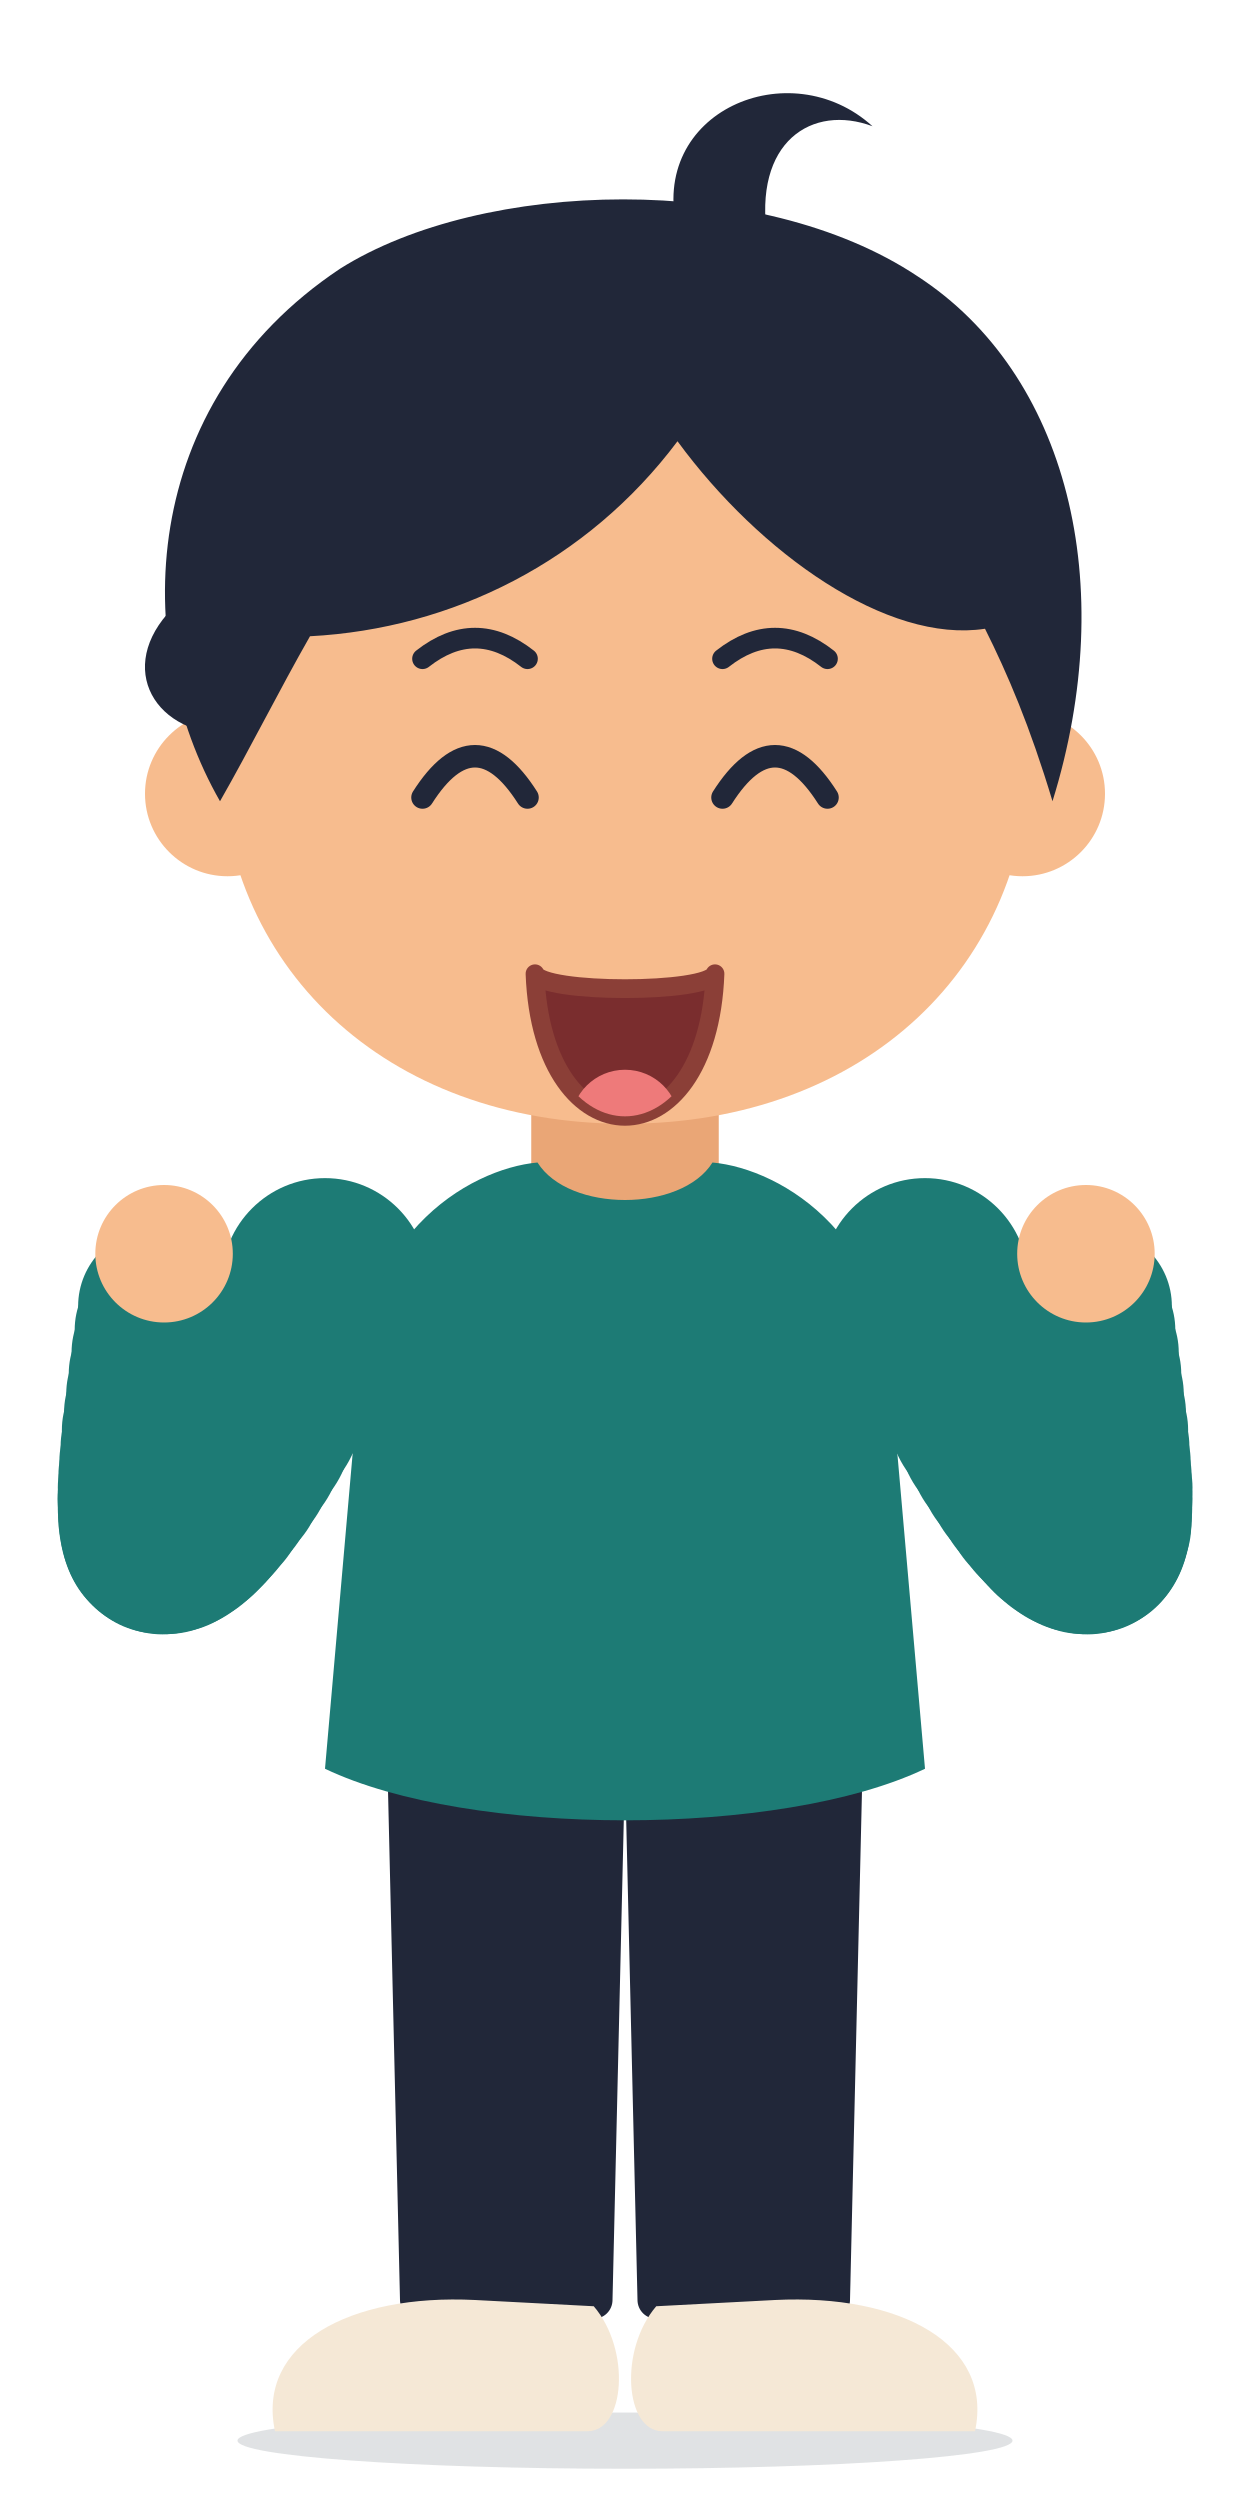
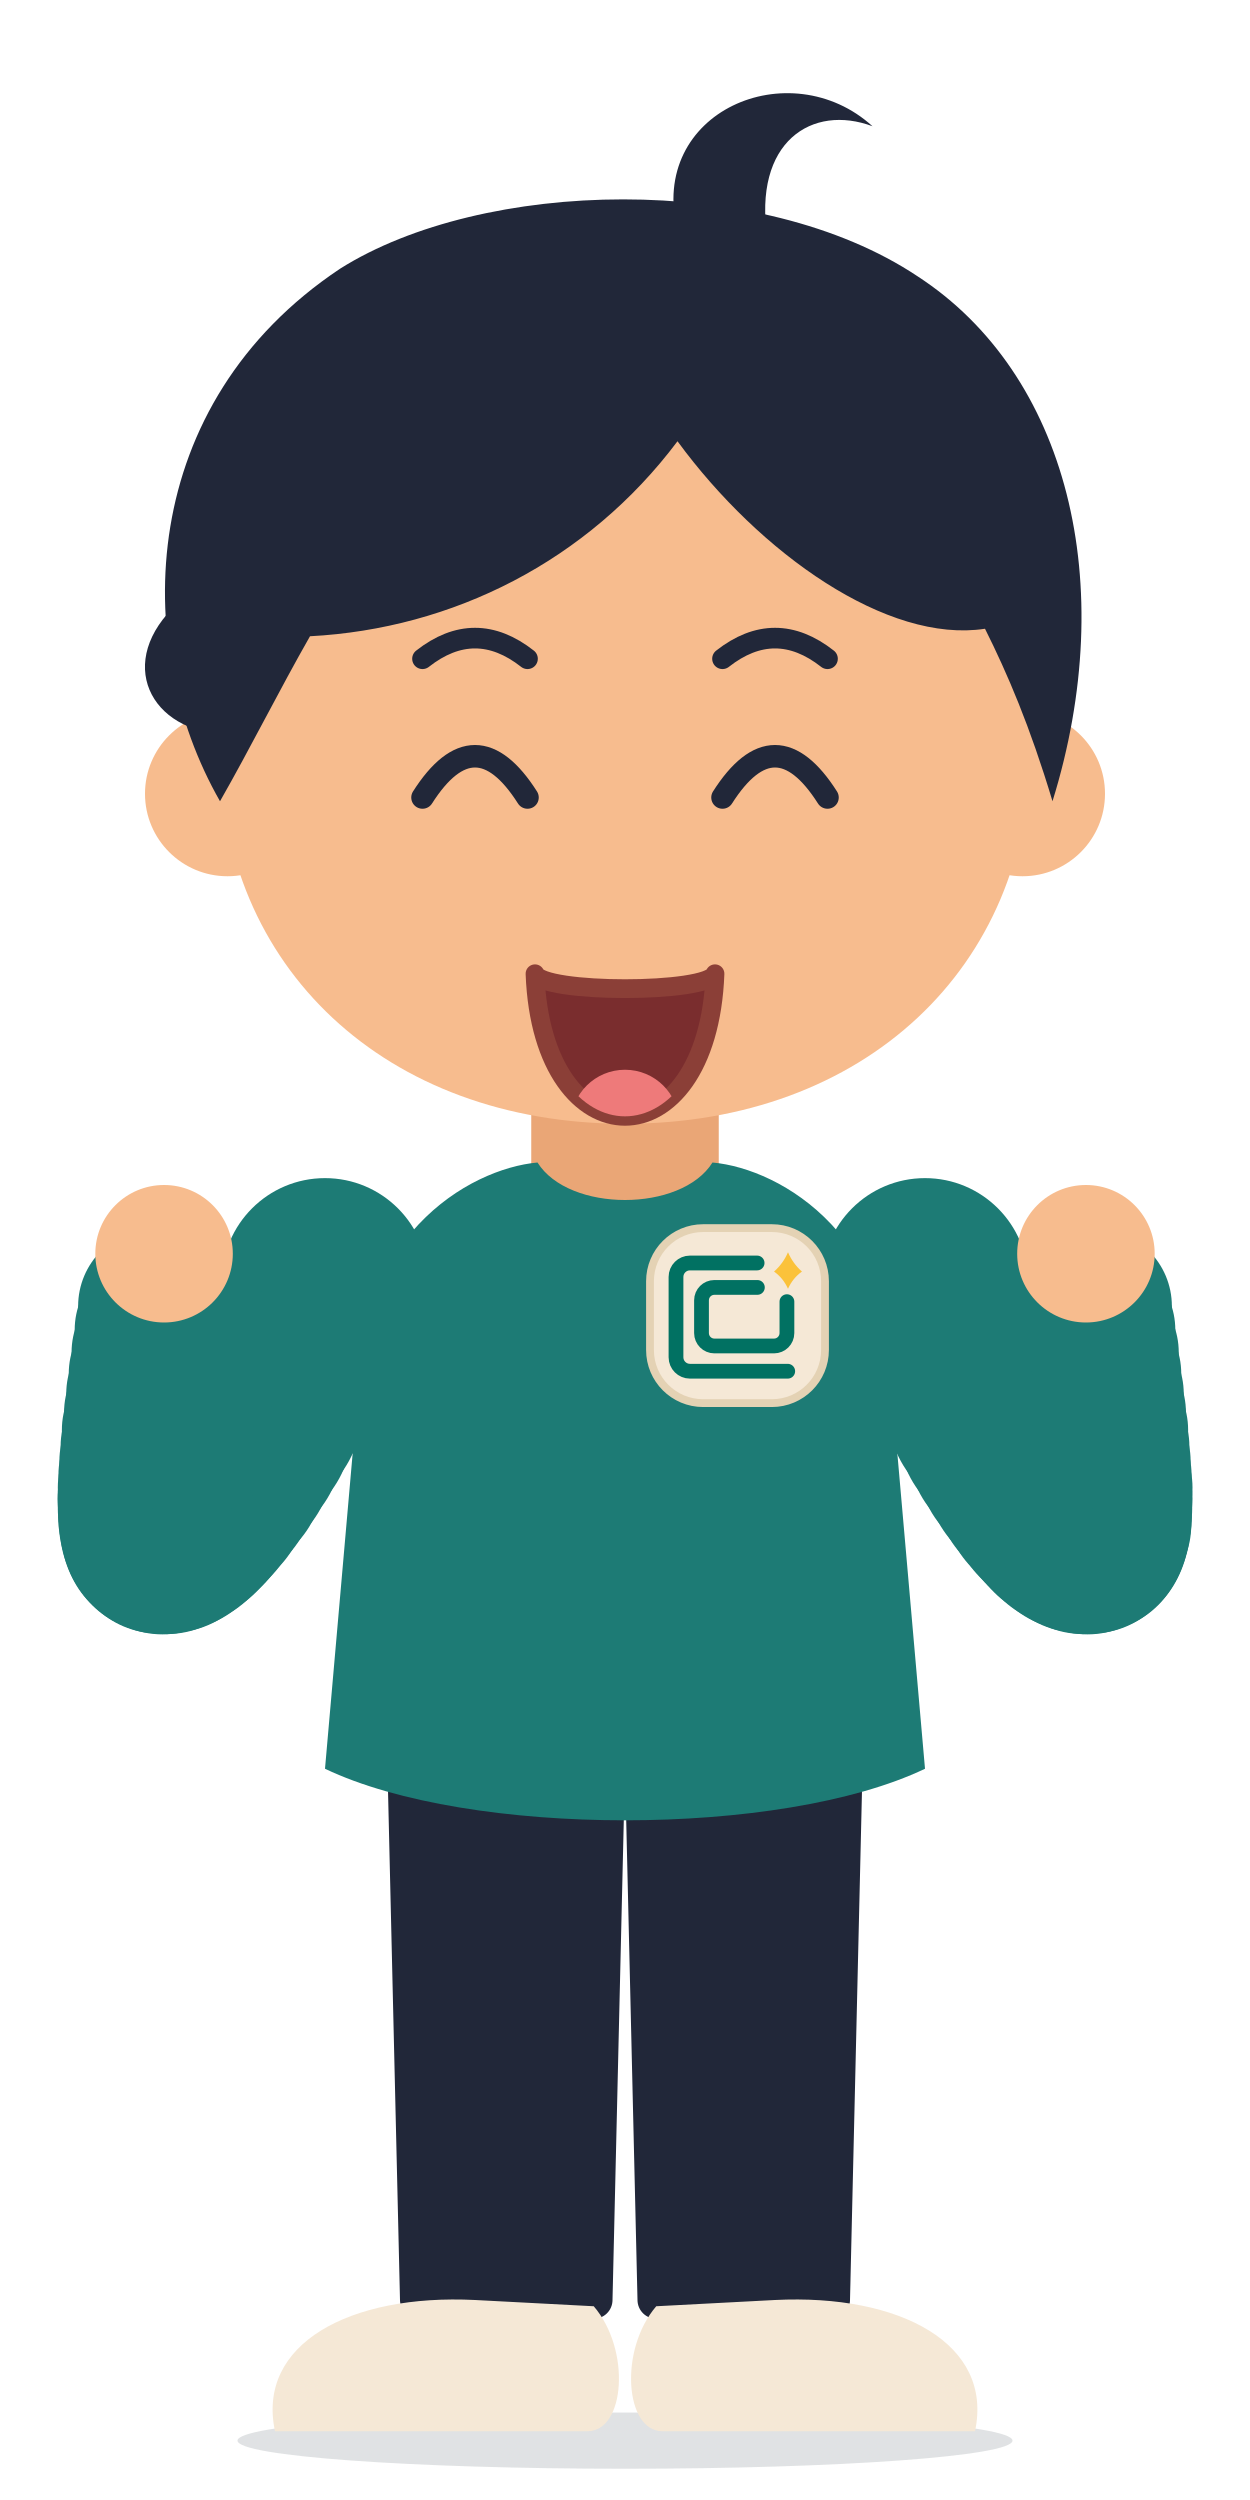
<svg xmlns="http://www.w3.org/2000/svg" viewBox="0 0 400 800" role="img" aria-label="Raka">
  <ellipse cx="200" cy="781" rx="124" ry="9" fill="#10212B" opacity=".13" />
  <path d="M130 566L194 566L190 736L134 736Z" fill="#212739" stroke="#212739" stroke-width="12" stroke-linejoin="round" />
  <path d="M206 566L270 566L266 736L210 736Z" fill="#212739" stroke="#212739" stroke-width="12" stroke-linejoin="round" />
  <path d="M88 778C82 750 112 734 152 736L190 738C202 752 200 778 188 778Z" fill="#F5E8D6" />
  <path d="M312 778C318 750 288 734 248 736L210 738C198 752 200 778 212 778Z" fill="#F5E8D6" />
  <g class="raka-body" transform="translate(0 0) rotate(0 200 580)">
    <g class="raka-arm-L" fill="#1d7b75">
      <circle cx="104" cy="410" r="33" />
      <circle cx="100.2" cy="418" r="33" />
      <circle cx="96.6" cy="425.6" r="32.9" />
      <circle cx="93" cy="432.8" r="32.9" />
      <circle cx="89.6" cy="439.6" r="32.8" />
      <circle cx="86.3" cy="446" r="32.7" />
      <circle cx="83.1" cy="452" r="32.5" />
      <circle cx="80.1" cy="457.6" r="32.4" />
      <circle cx="77.2" cy="462.8" r="32.2" />
      <circle cx="74.4" cy="467.6" r="32" />
      <circle cx="71.8" cy="472" r="31.8" />
      <circle cx="69.2" cy="476" r="31.5" />
      <circle cx="66.8" cy="479.6" r="31.3" />
      <circle cx="64.5" cy="482.8" r="31" />
      <circle cx="62.4" cy="485.6" r="30.7" />
      <circle cx="60.3" cy="488" r="30.5" />
      <circle cx="58.4" cy="490" r="30.2" />
      <circle cx="56.6" cy="491.6" r="29.9" />
      <circle cx="55" cy="492.8" r="29.6" />
      <circle cx="53.4" cy="493.6" r="29.3" />
      <circle cx="52" cy="494" r="29" />
      <circle cx="50.7" cy="494" r="28.7" />
      <circle cx="49.6" cy="493.6" r="28.4" />
      <circle cx="48.5" cy="492.8" r="28.1" />
      <circle cx="47.6" cy="491.6" r="27.8" />
      <circle cx="46.8" cy="490" r="27.5" />
      <circle cx="46.2" cy="488" r="27.3" />
      <circle cx="45.6" cy="485.6" r="27" />
      <circle cx="45.2" cy="482.8" r="26.7" />
      <circle cx="44.9" cy="479.6" r="26.5" />
      <circle cx="44.8" cy="476" r="26.3" />
      <circle cx="44.7" cy="472" r="26" />
      <circle cx="44.8" cy="467.6" r="25.8" />
      <circle cx="45" cy="462.8" r="25.6" />
      <circle cx="45.3" cy="457.6" r="25.5" />
      <circle cx="45.8" cy="452" r="25.3" />
      <circle cx="46.4" cy="446" r="25.2" />
      <circle cx="47.1" cy="439.6" r="25.1" />
      <circle cx="48" cy="432.8" r="25.1" />
      <circle cx="48.9" cy="425.6" r="25" />
      <circle cx="50" cy="418" r="25" />
      <circle cx="52.5" cy="401.2" r="22" fill="#F7BC8E" />
    </g>
    <g class="raka-arm-R" fill="#1d7b75">
      <circle cx="296" cy="410" r="33" />
      <circle cx="299.8" cy="418" r="33" />
      <circle cx="303.5" cy="425.6" r="32.9" />
      <circle cx="307" cy="432.8" r="32.9" />
      <circle cx="310.4" cy="439.6" r="32.8" />
      <circle cx="313.7" cy="446" r="32.7" />
      <circle cx="316.8" cy="452" r="32.5" />
      <circle cx="319.9" cy="457.6" r="32.4" />
      <circle cx="322.8" cy="462.8" r="32.2" />
      <circle cx="325.6" cy="467.6" r="32" />
      <circle cx="328.3" cy="472" r="31.8" />
      <circle cx="330.8" cy="476" r="31.5" />
      <circle cx="333.2" cy="479.6" r="31.3" />
      <circle cx="335.5" cy="482.8" r="31" />
      <circle cx="337.7" cy="485.6" r="30.7" />
      <circle cx="339.7" cy="488" r="30.5" />
      <circle cx="341.6" cy="490" r="30.2" />
      <circle cx="343.4" cy="491.6" r="29.9" />
      <circle cx="345.1" cy="492.8" r="29.6" />
      <circle cx="346.6" cy="493.6" r="29.3" />
      <circle cx="348" cy="494" r="29" />
      <circle cx="349.3" cy="494" r="28.7" />
      <circle cx="350.5" cy="493.6" r="28.4" />
      <circle cx="351.5" cy="492.8" r="28.1" />
      <circle cx="352.4" cy="491.6" r="27.8" />
      <circle cx="353.2" cy="490" r="27.5" />
      <circle cx="353.9" cy="488" r="27.3" />
      <circle cx="354.4" cy="485.6" r="27" />
      <circle cx="354.8" cy="482.8" r="26.7" />
      <circle cx="355.1" cy="479.6" r="26.5" />
      <circle cx="355.3" cy="476" r="26.3" />
      <circle cx="355.3" cy="472" r="26" />
      <circle cx="355.2" cy="467.6" r="25.8" />
      <circle cx="355" cy="462.8" r="25.6" />
      <circle cx="354.7" cy="457.6" r="25.5" />
      <circle cx="354.2" cy="452" r="25.3" />
      <circle cx="353.6" cy="446" r="25.2" />
      <circle cx="352.9" cy="439.6" r="25.1" />
      <circle cx="352.1" cy="432.8" r="25.1" />
      <circle cx="351.1" cy="425.6" r="25" />
      <circle cx="350" cy="418" r="25" />
      <circle cx="347.5" cy="401.2" r="22" fill="#F7BC8E" />
    </g>
    <rect x="170" y="336" width="60" height="62" rx="16" fill="#EAA676" />
    <g transform="translate(200 580) scale(1 1) translate(-200 -580)">
      <path d="M114 452C112 396 150 374 172 372C182 388 218 388 228 372C250 374 288 396 286 452L296 566C250 588 150 588 104 566Z" fill="#1D7B75" />
    </g>
+     <g class="raka-patch">
+       <rect x="208" y="393" width="56" height="56" rx="17" fill="#F5E8D6" stroke="#E4D2B4" stroke-width="2.5" />
+       <g transform="translate(236 421) scale(0.1719) translate(-128 -128)">
+         <g fill="none" stroke="#017162" stroke-width="27.5" stroke-linecap="round" stroke-linejoin="round">
+           <path d="M164.5 30H39.5A26 26 0 0 0 13.5 56V205.5A26 26 0 0 0 39.5 231.5H221.5" />
+           <path d="M165 75.5H85A24 24 0 0 0 61 99.5V160.5A24 24 0 0 0 85 184.5H196A24 24 0 0 0 220 160.5V102" />
+         </g>
+         <path d="M222 10Q231 31 248 46Q231 58 222 78Q213 58 196 46Q213 31 222 10Z" fill="#FBC23A" />
+       </g>
+     </g>
    <g class="raka-head" transform="translate(200 362) rotate(0) scale(1.2) translate(-200 -306)">
      <circle cx="94" cy="216" r="22" fill="#F7BC8E" />
      <circle cx="306" cy="216" r="22" fill="#F7BC8E" />
      <path d="M200 92C270 92 308 138 308 204C308 262 264 304 200 304C136 304 92 262 92 204C92 138 130 92 200 92Z" fill="#F7BC8E" />
      <g transform="translate(200 0) scale(1 1) translate(-200 0)">
        <path d="M146 187Q160 176 174 187" fill="none" stroke="#212739" stroke-width="5.5" stroke-linecap="round" transform="translate(0 -7) rotate(0 160 184)" />
        <path d="M226 187Q240 176 254 187" fill="none" stroke="#212739" stroke-width="5.5" stroke-linecap="round" transform="translate(0 -7) rotate(0 240 184)" />
        <ellipse cx="160" cy="212" rx="10" ry="1.8" fill="#212739" opacity="0" />
        <path d="M146 217Q160 195 174 217" fill="none" stroke="#212739" stroke-width="6" stroke-linecap="round" opacity="1" />
        <ellipse cx="240" cy="212" rx="10" ry="1.8" fill="#212739" opacity="0" />
        <path d="M226 217Q240 195 254 217" fill="none" stroke="#212739" stroke-width="6" stroke-linecap="round" opacity="1" />
        <g transform="translate(200 264)">
          <defs>
            <clipPath id="raka-senang-mc">
              <path d="M-24 0C-22.1 5.3 22.1 5.3 24 0C22.1 50.7 -22.1 50.7 -24 0Z" />
            </clipPath>
          </defs>
          <path d="M-24 0C-22.1 5.3 22.1 5.3 24 0C22.1 50.7 -22.1 50.7 -24 0Z" fill="#7A2D2E" fill-opacity="1" stroke="#8B3F37" stroke-width="5" stroke-linejoin="round" />
          <ellipse cx="0" cy="39.9" rx="14.4" ry="14.3" fill="#EE7A7A" clip-path="url(#raka-senang-mc)" opacity="1" />
        </g>
      </g>
      <g transform="translate(0 0)" fill="#212739">
        <path d="M92 218C68 176 70 112 124 76C162 52 236 50 278 78C318 104 332 160 314 218C308 198 302 184 296 172C270 176 236 152 214 122C190 154 154 172 116 174C108 188 100 204 92 218Z" />
        <path d="M98 200C76 202 64 184 78 168C80 180 88 184 102 184Z" />
        <path d="M214 66C206 34 244 18 266 38C250 32 234 42 238 68Z" />
      </g>
    </g>
  </g>
</svg>
